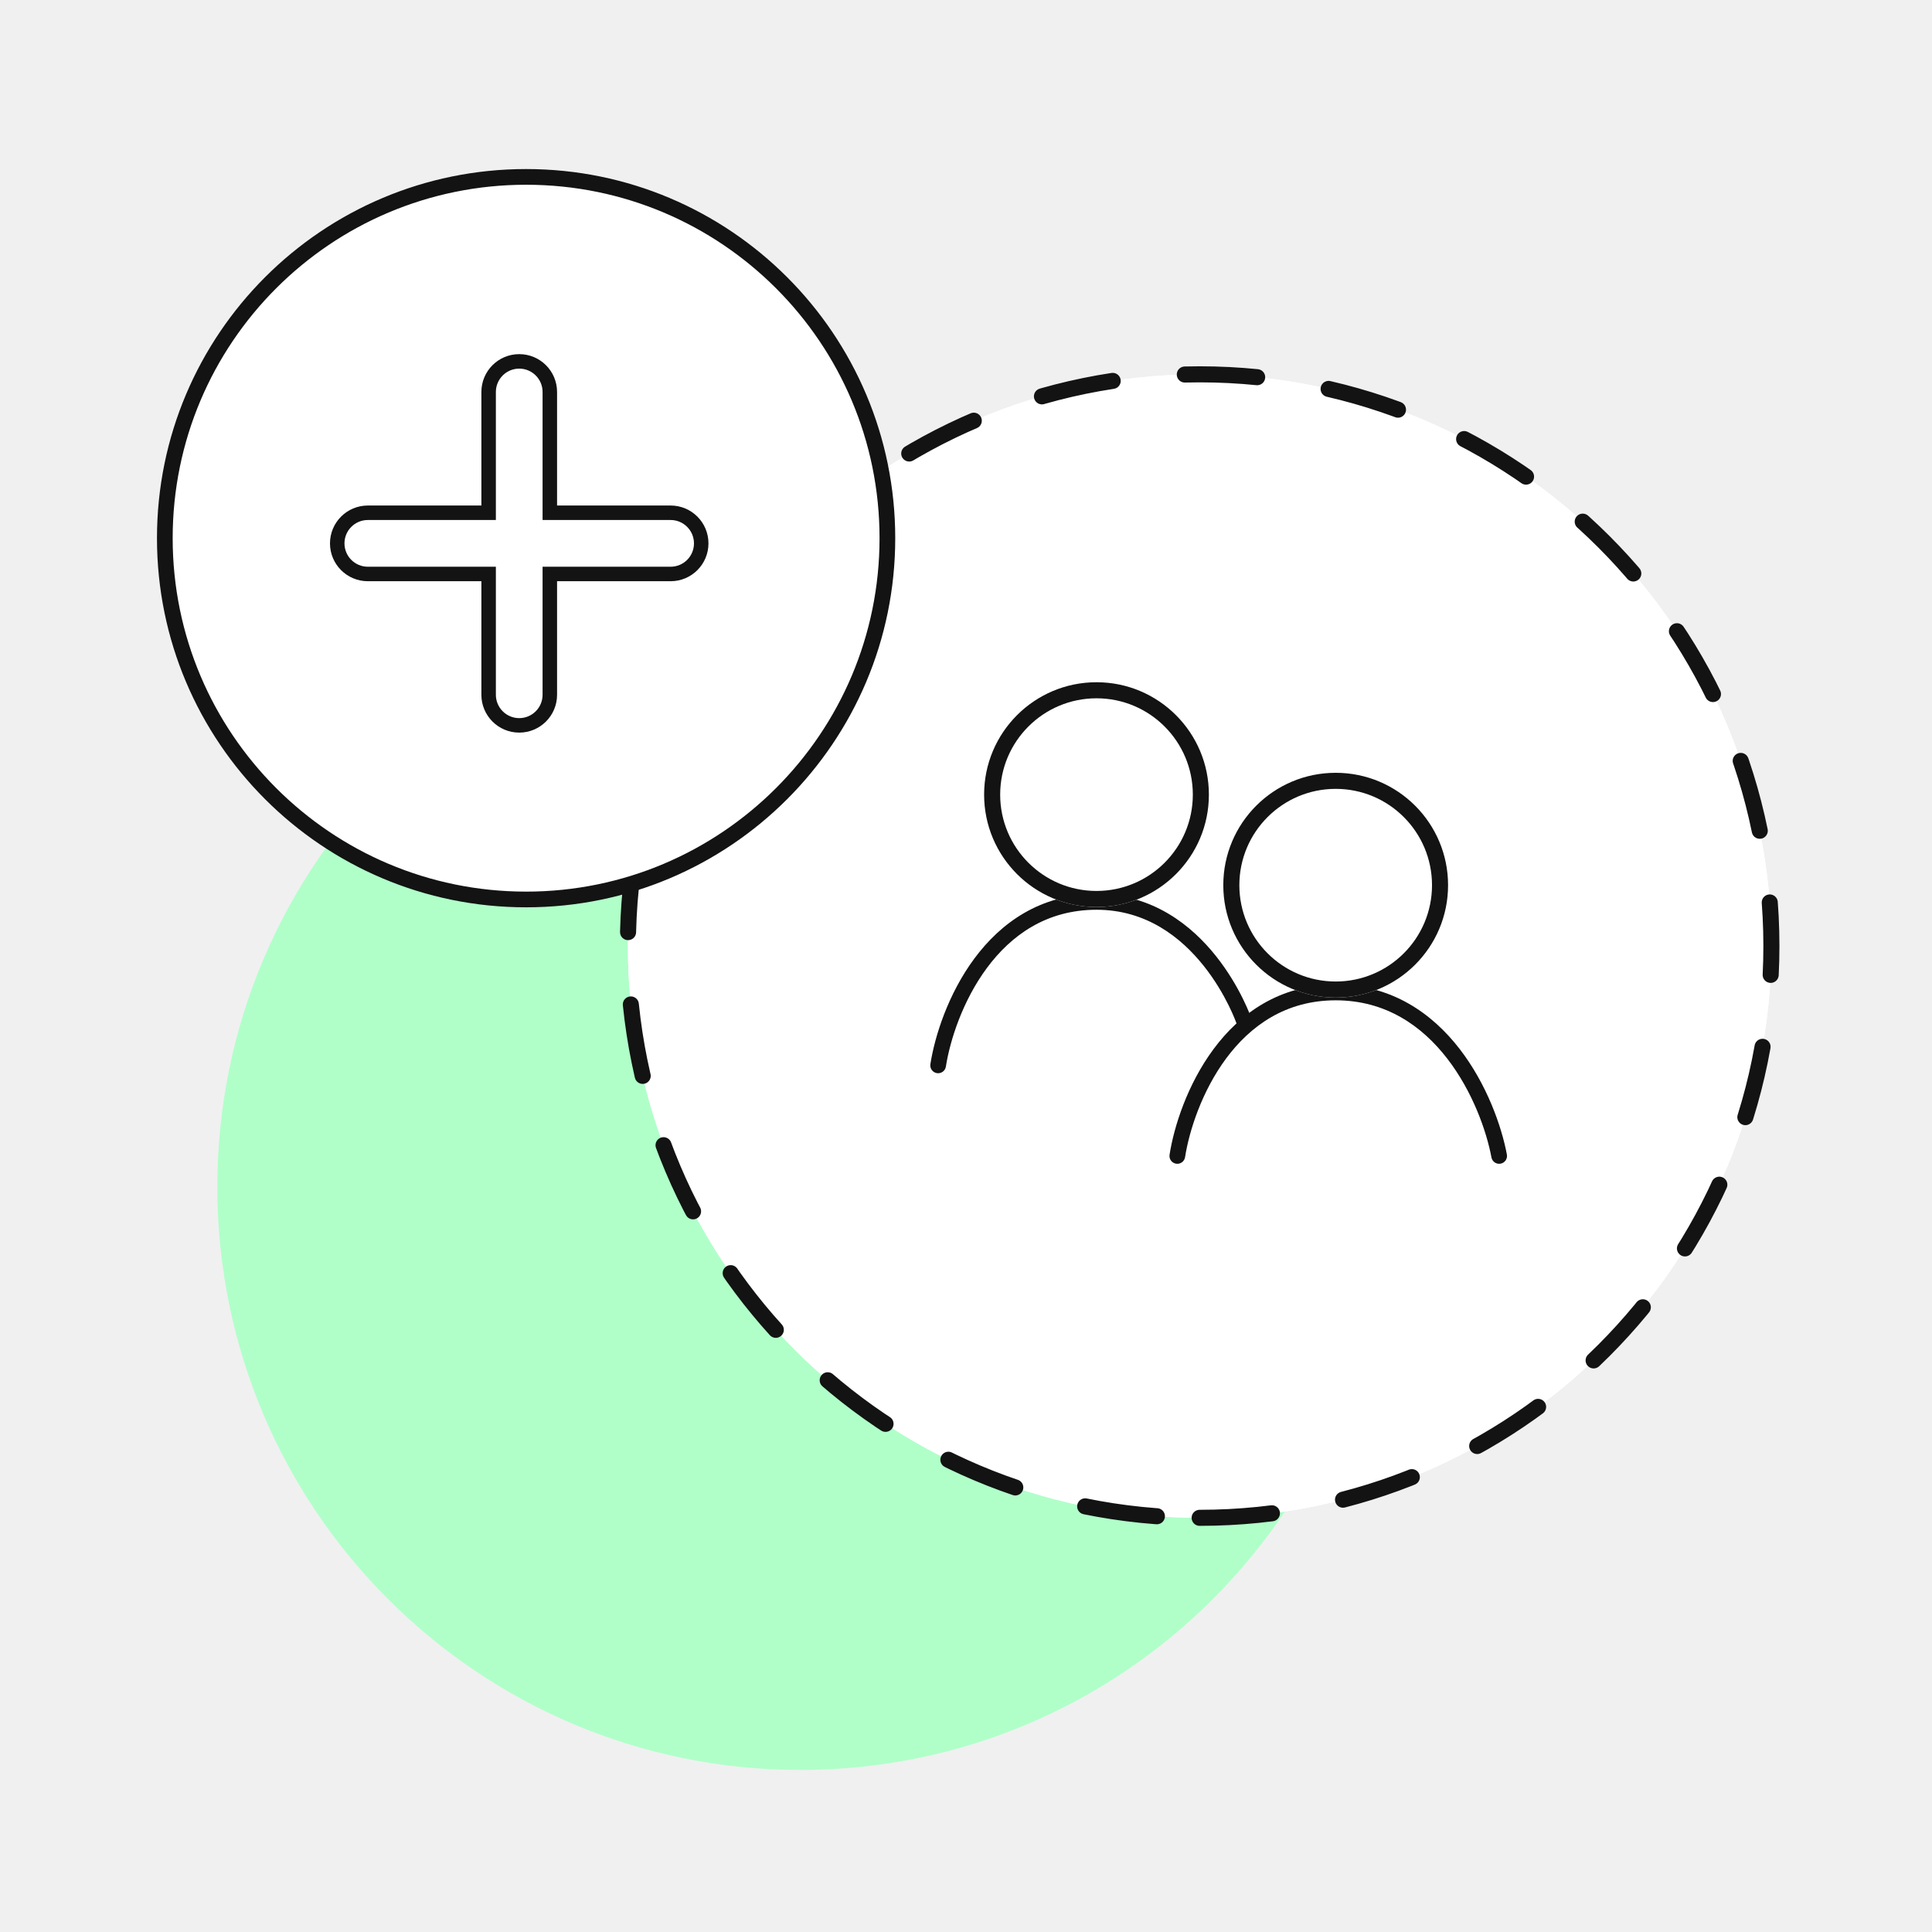
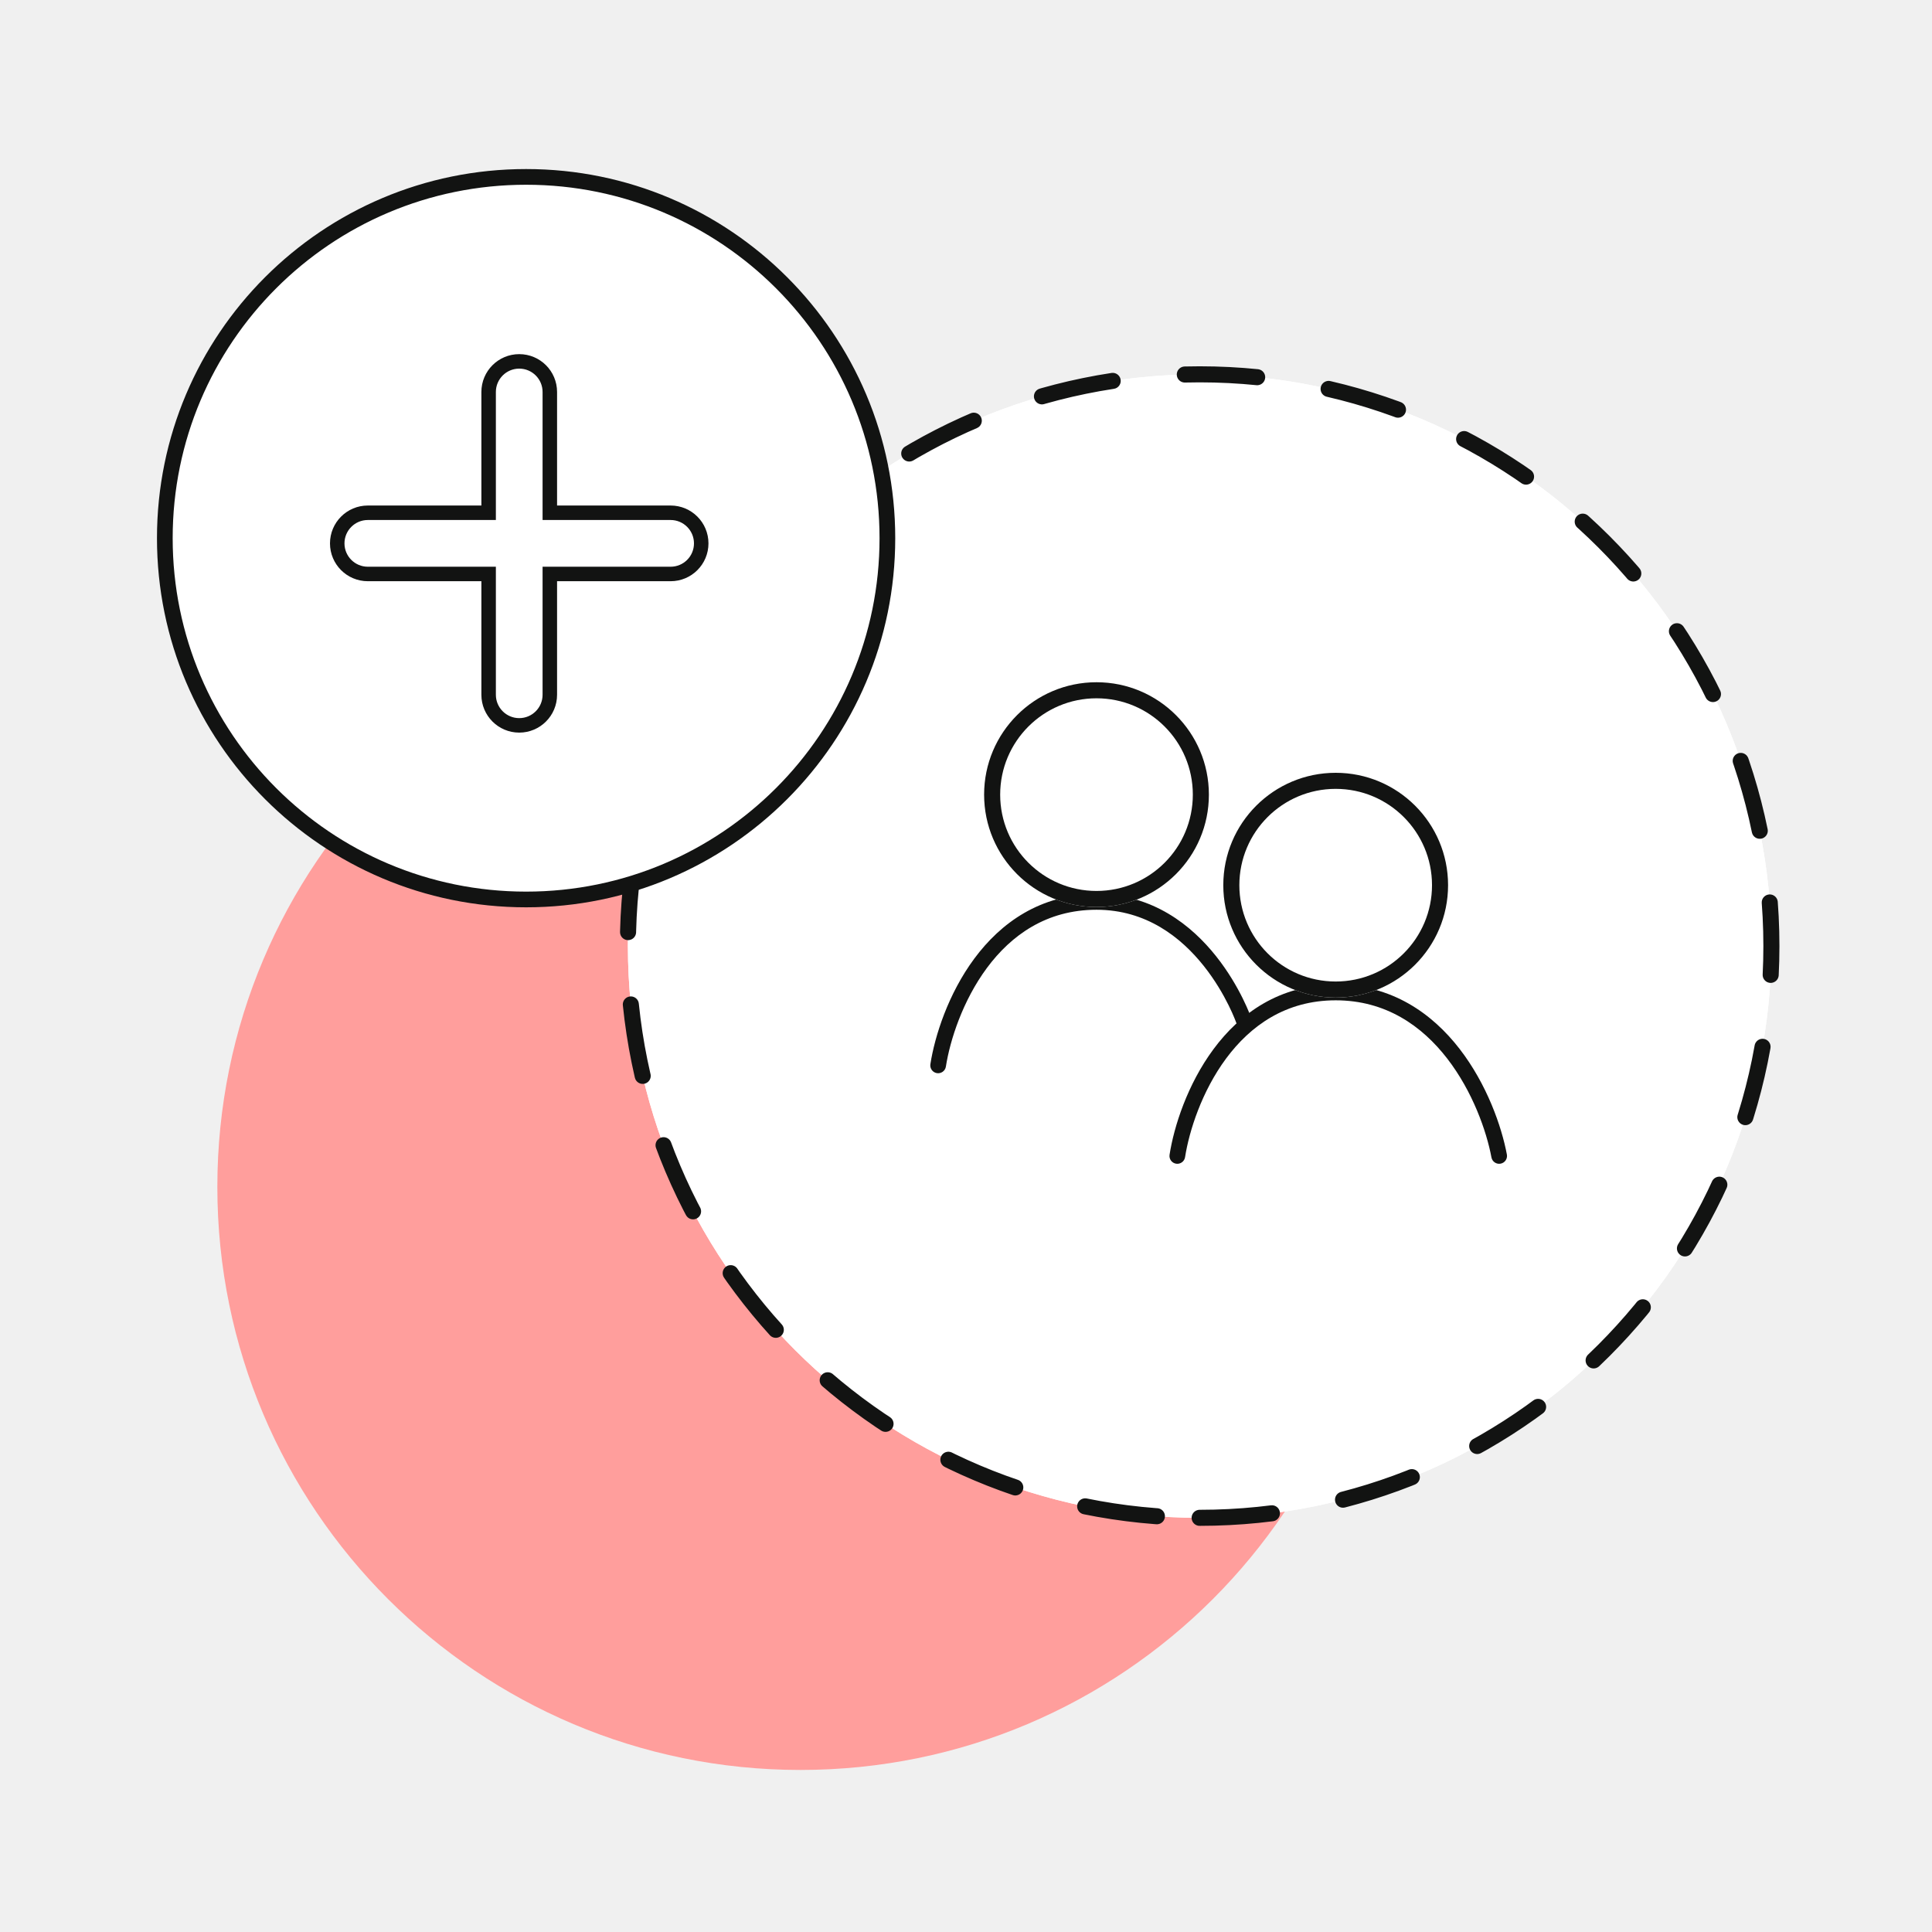
<svg xmlns="http://www.w3.org/2000/svg" width="160" height="160" viewBox="0 0 160 160" fill="none">
-   <path d="M66.29 146.58C92.96 146.58 114.58 124.96 114.58 98.29C114.58 71.62 92.96 50 66.29 50C39.62 50 18 71.62 18 98.29C18 124.96 39.62 146.58 66.29 146.58Z" fill="#B0FFC9" />
+   <path d="M66.29 146.58C92.96 146.58 114.58 124.96 114.58 98.29C114.58 71.62 92.96 50 66.29 50C39.62 50 18 71.62 18 98.29C18 124.96 39.62 146.58 66.29 146.58Z" fill="#FF9E9C" />
  <path d="M99.35 125.7C125.501 125.7 146.7 104.501 146.7 78.35C146.7 52.199 125.501 31 99.35 31C73.199 31 52 52.199 52 78.35C52 104.501 73.199 125.7 99.35 125.7Z" fill="white" />
  <path d="M99.35 125.7C125.501 125.7 146.7 104.501 146.7 78.35C146.7 52.199 125.501 31 99.35 31C73.199 31 52 52.199 52 78.35C52 104.501 73.199 125.7 99.35 125.7Z" fill="white" stroke="#121312" stroke-width="1.33" stroke-miterlimit="10" stroke-linecap="round" stroke-dasharray="6 6" />
  <path d="M43.57 74.49C60.094 74.49 73.49 61.095 73.49 44.57C73.49 28.046 60.094 14.65 43.57 14.65C27.046 14.65 13.65 28.046 13.65 44.57C13.65 61.095 27.046 74.49 43.57 74.49Z" fill="white" />
  <path d="M46.134 47.534L45.534 47.534L45.534 48.134L45.534 57.538C45.534 58.937 44.4 60.072 43 60.072C41.6 60.072 40.466 58.937 40.466 57.538L40.466 48.134L40.466 47.534L39.866 47.534L30.462 47.534C29.062 47.534 27.928 46.4 27.928 45C27.928 43.6 29.062 42.465 30.462 42.465L39.866 42.465L40.466 42.465L40.466 41.865L40.466 32.462C40.466 31.062 41.6 29.928 43 29.928C44.4 29.928 45.534 31.062 45.534 32.462L45.534 41.865L45.534 42.465L46.134 42.465L55.538 42.465C56.938 42.465 58.072 43.6 58.072 45C58.072 46.4 56.938 47.534 55.538 47.534L46.134 47.534Z" stroke="#121312" stroke-width="1.2" />
  <path fill-rule="evenodd" clip-rule="evenodd" d="M43.57 15.3C27.405 15.3 14.3 28.405 14.3 44.57C14.3 60.735 27.405 73.84 43.57 73.84C59.735 73.84 72.84 60.735 72.84 44.57C72.84 28.405 59.735 15.3 43.57 15.3ZM13 44.57C13 27.687 26.687 14 43.57 14C60.453 14 74.14 27.687 74.14 44.57C74.14 61.453 60.453 75.14 43.57 75.14C26.687 75.14 13 61.453 13 44.57Z" fill="#121312" />
  <path fill-rule="evenodd" clip-rule="evenodd" d="M81.736 80.156C79.721 82.874 78.674 86.154 78.334 88.331C78.279 88.686 77.946 88.928 77.592 88.873C77.237 88.817 76.995 88.485 77.05 88.13C77.415 85.794 78.526 82.305 80.692 79.382C82.87 76.443 86.149 74.042 90.808 74.042C95.48 74.042 98.696 76.653 100.713 79.192C101.722 80.462 102.445 81.73 102.915 82.679C103.15 83.154 103.323 83.551 103.438 83.832C103.496 83.972 103.539 84.083 103.568 84.161C103.583 84.2 103.594 84.23 103.601 84.251L103.61 84.276L103.613 84.283L103.614 84.286L103.614 84.287C103.614 84.287 103.614 84.287 103 84.5L103.614 84.287C103.731 84.626 103.552 84.997 103.212 85.114C102.873 85.231 102.503 85.052 102.386 84.713L102.386 84.712L102.386 84.712L102.384 84.709L102.378 84.692C102.373 84.676 102.364 84.651 102.351 84.618C102.326 84.552 102.288 84.453 102.235 84.325C102.131 84.069 101.97 83.7 101.75 83.256C101.309 82.365 100.633 81.181 99.695 80C97.815 77.635 94.935 75.342 90.808 75.342C86.666 75.342 83.74 77.454 81.736 80.156Z" fill="#121312" />
  <path d="M100.115 65.808C100.115 70.948 95.948 75.115 90.808 75.115C85.667 75.115 81.5 70.948 81.5 65.808C81.5 60.667 85.667 56.5 90.808 56.5C95.948 56.5 100.115 60.667 100.115 65.808Z" fill="white" />
  <path fill-rule="evenodd" clip-rule="evenodd" d="M90.808 73.785C95.214 73.785 98.785 70.214 98.785 65.808C98.785 61.402 95.214 57.83 90.808 57.83C86.402 57.83 82.83 61.402 82.83 65.808C82.83 70.214 86.402 73.785 90.808 73.785ZM90.808 75.115C95.948 75.115 100.115 70.948 100.115 65.808C100.115 60.667 95.948 56.5 90.808 56.5C85.667 56.5 81.5 60.667 81.5 65.808C81.5 70.948 85.667 75.115 90.808 75.115Z" fill="#121312" />
  <path fill-rule="evenodd" clip-rule="evenodd" d="M101.544 87.656C99.529 90.374 98.483 93.654 98.142 95.831C98.087 96.186 97.754 96.428 97.4 96.373C97.045 96.317 96.803 95.985 96.858 95.63C97.223 93.294 98.334 89.805 100.5 86.882C102.678 83.943 105.957 81.542 110.616 81.542C115.271 81.542 118.617 83.94 120.882 86.871C123.136 89.79 124.355 93.275 124.793 95.611C124.859 95.963 124.627 96.303 124.274 96.369C123.921 96.436 123.581 96.203 123.515 95.85C123.107 93.673 121.957 90.389 119.853 87.666C117.76 84.957 114.76 82.842 110.616 82.842C106.474 82.842 103.548 84.954 101.544 87.656Z" fill="#121312" />
  <path d="M119.923 73.308C119.923 78.448 115.756 82.615 110.616 82.615C105.475 82.615 101.308 78.448 101.308 73.308C101.308 68.167 105.475 64 110.616 64C115.756 64 119.923 68.167 119.923 73.308Z" fill="white" />
  <path fill-rule="evenodd" clip-rule="evenodd" d="M110.616 81.285C115.022 81.285 118.593 77.714 118.593 73.308C118.593 68.902 115.022 65.33 110.616 65.33C106.21 65.33 102.638 68.902 102.638 73.308C102.638 77.714 106.21 81.285 110.616 81.285ZM110.616 82.615C115.756 82.615 119.923 78.448 119.923 73.308C119.923 68.167 115.756 64 110.616 64C105.475 64 101.308 68.167 101.308 73.308C101.308 78.448 105.475 82.615 110.616 82.615Z" fill="#121312" />
</svg>
